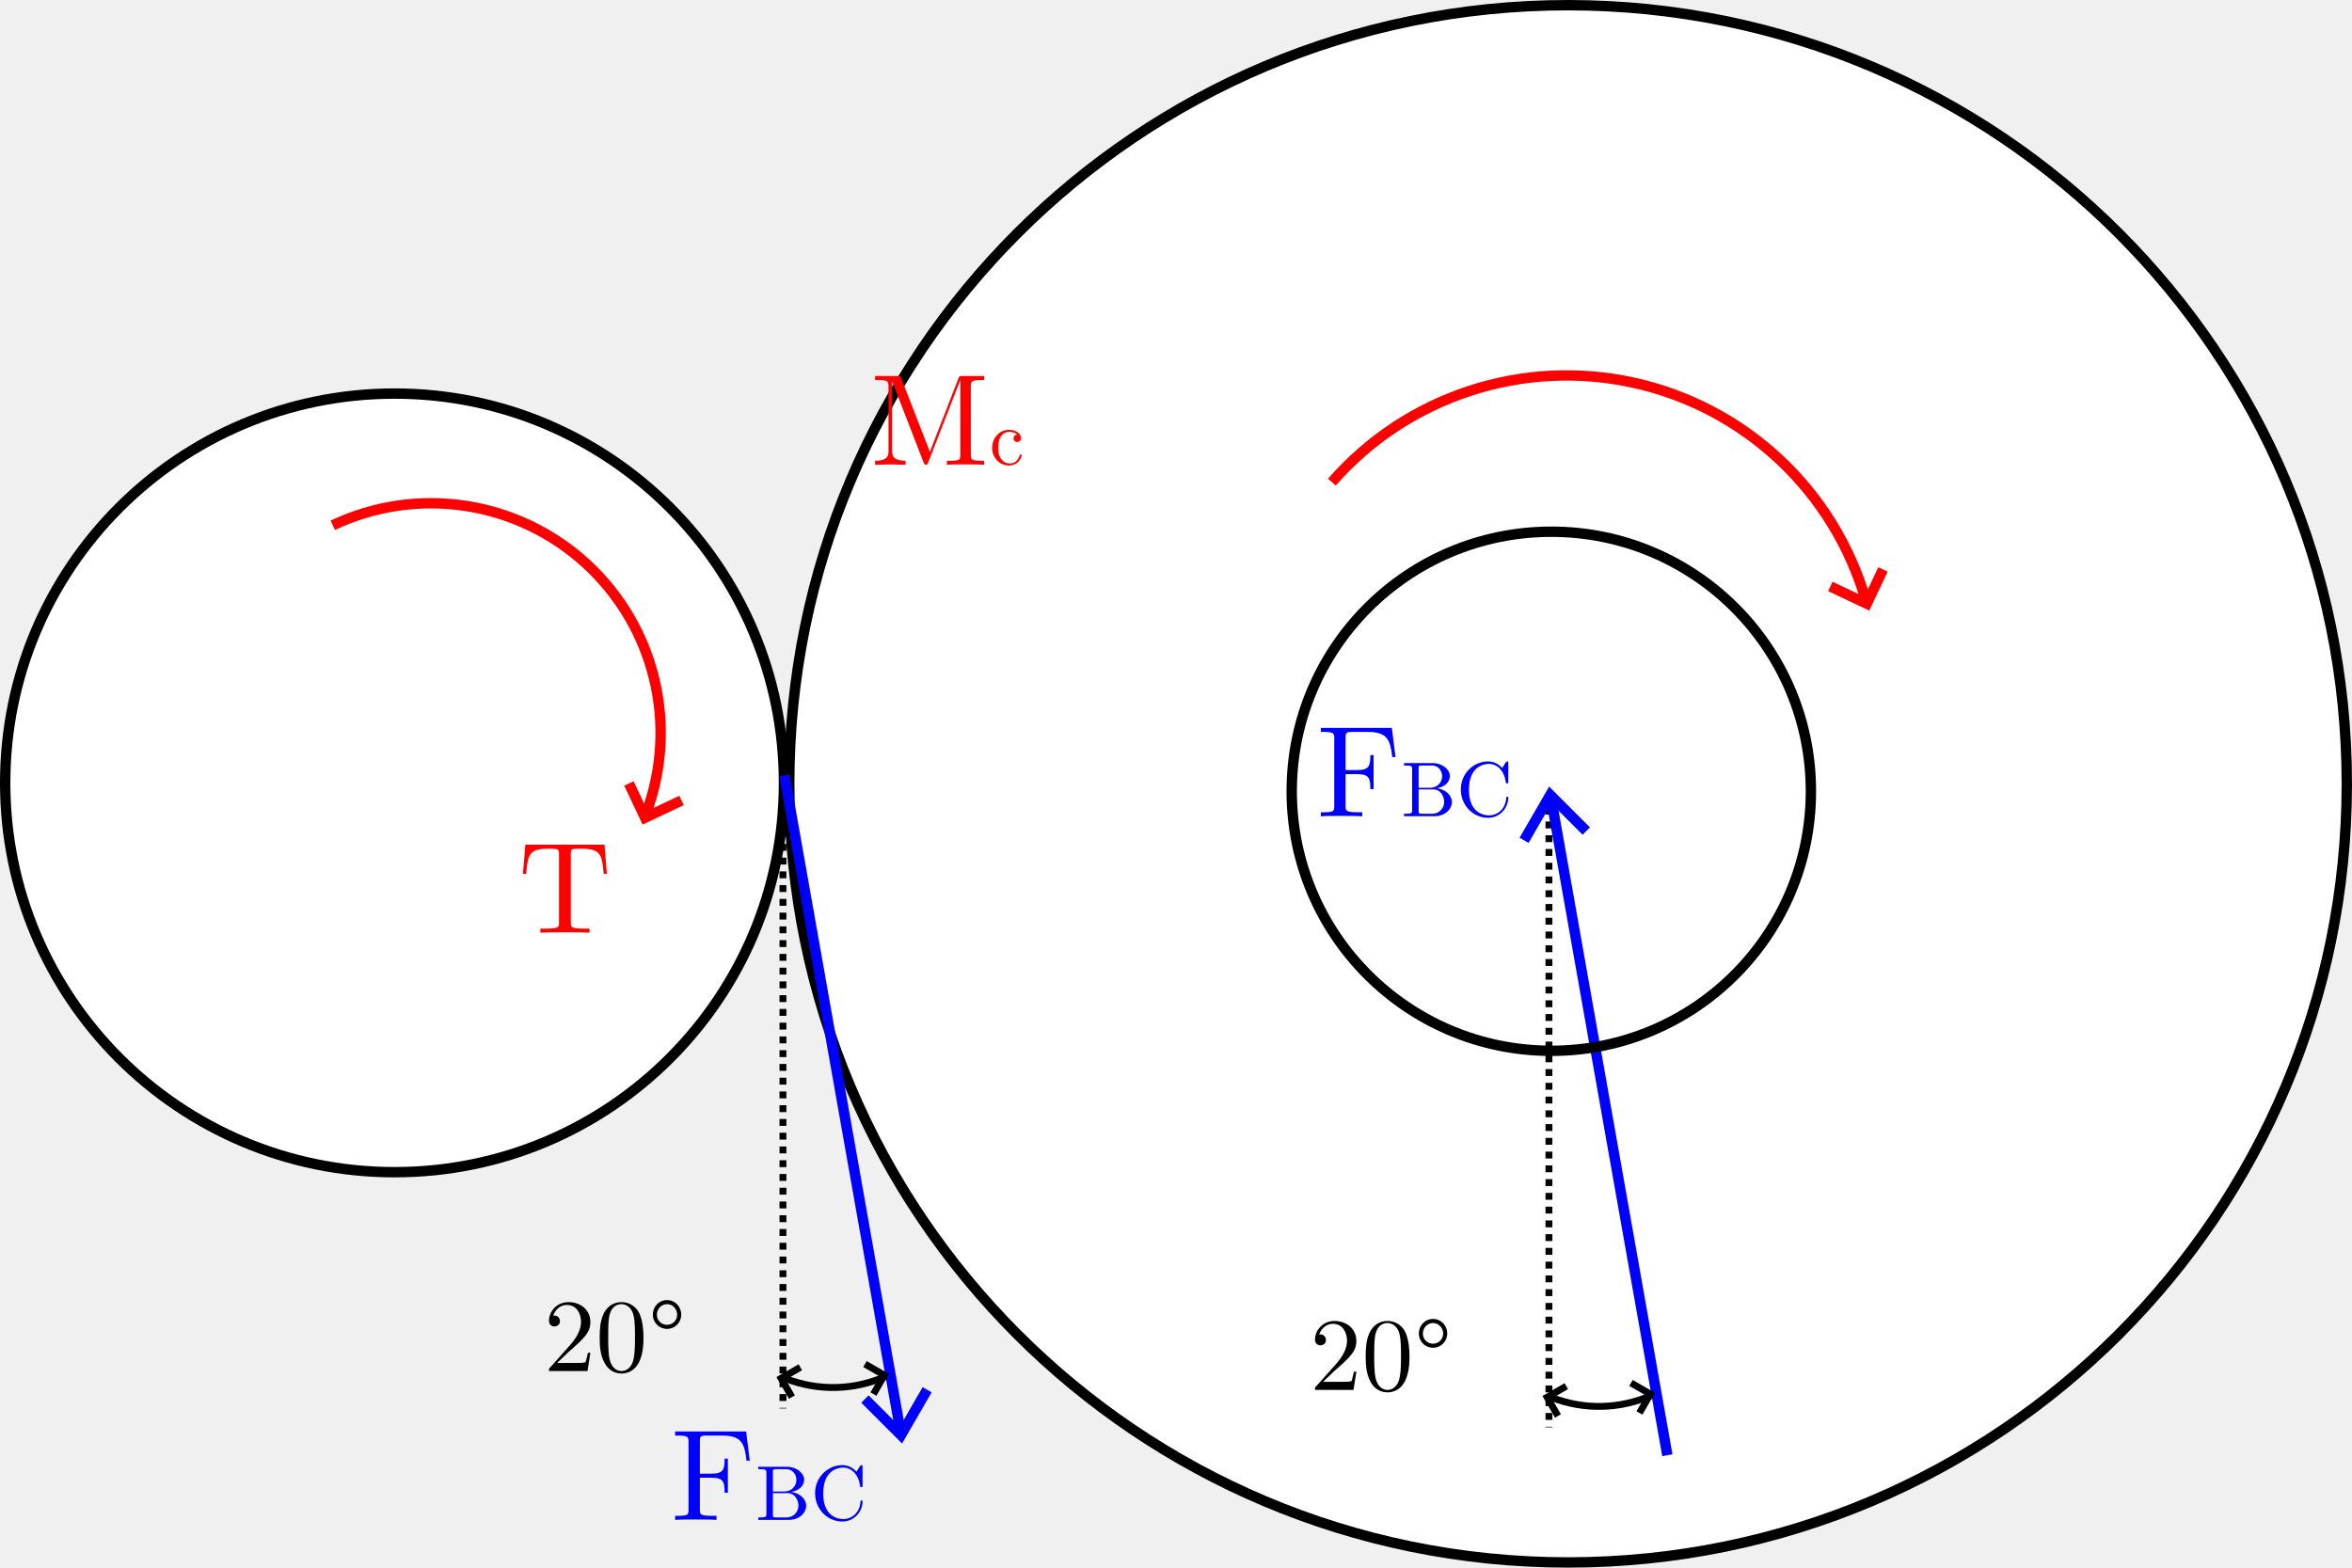
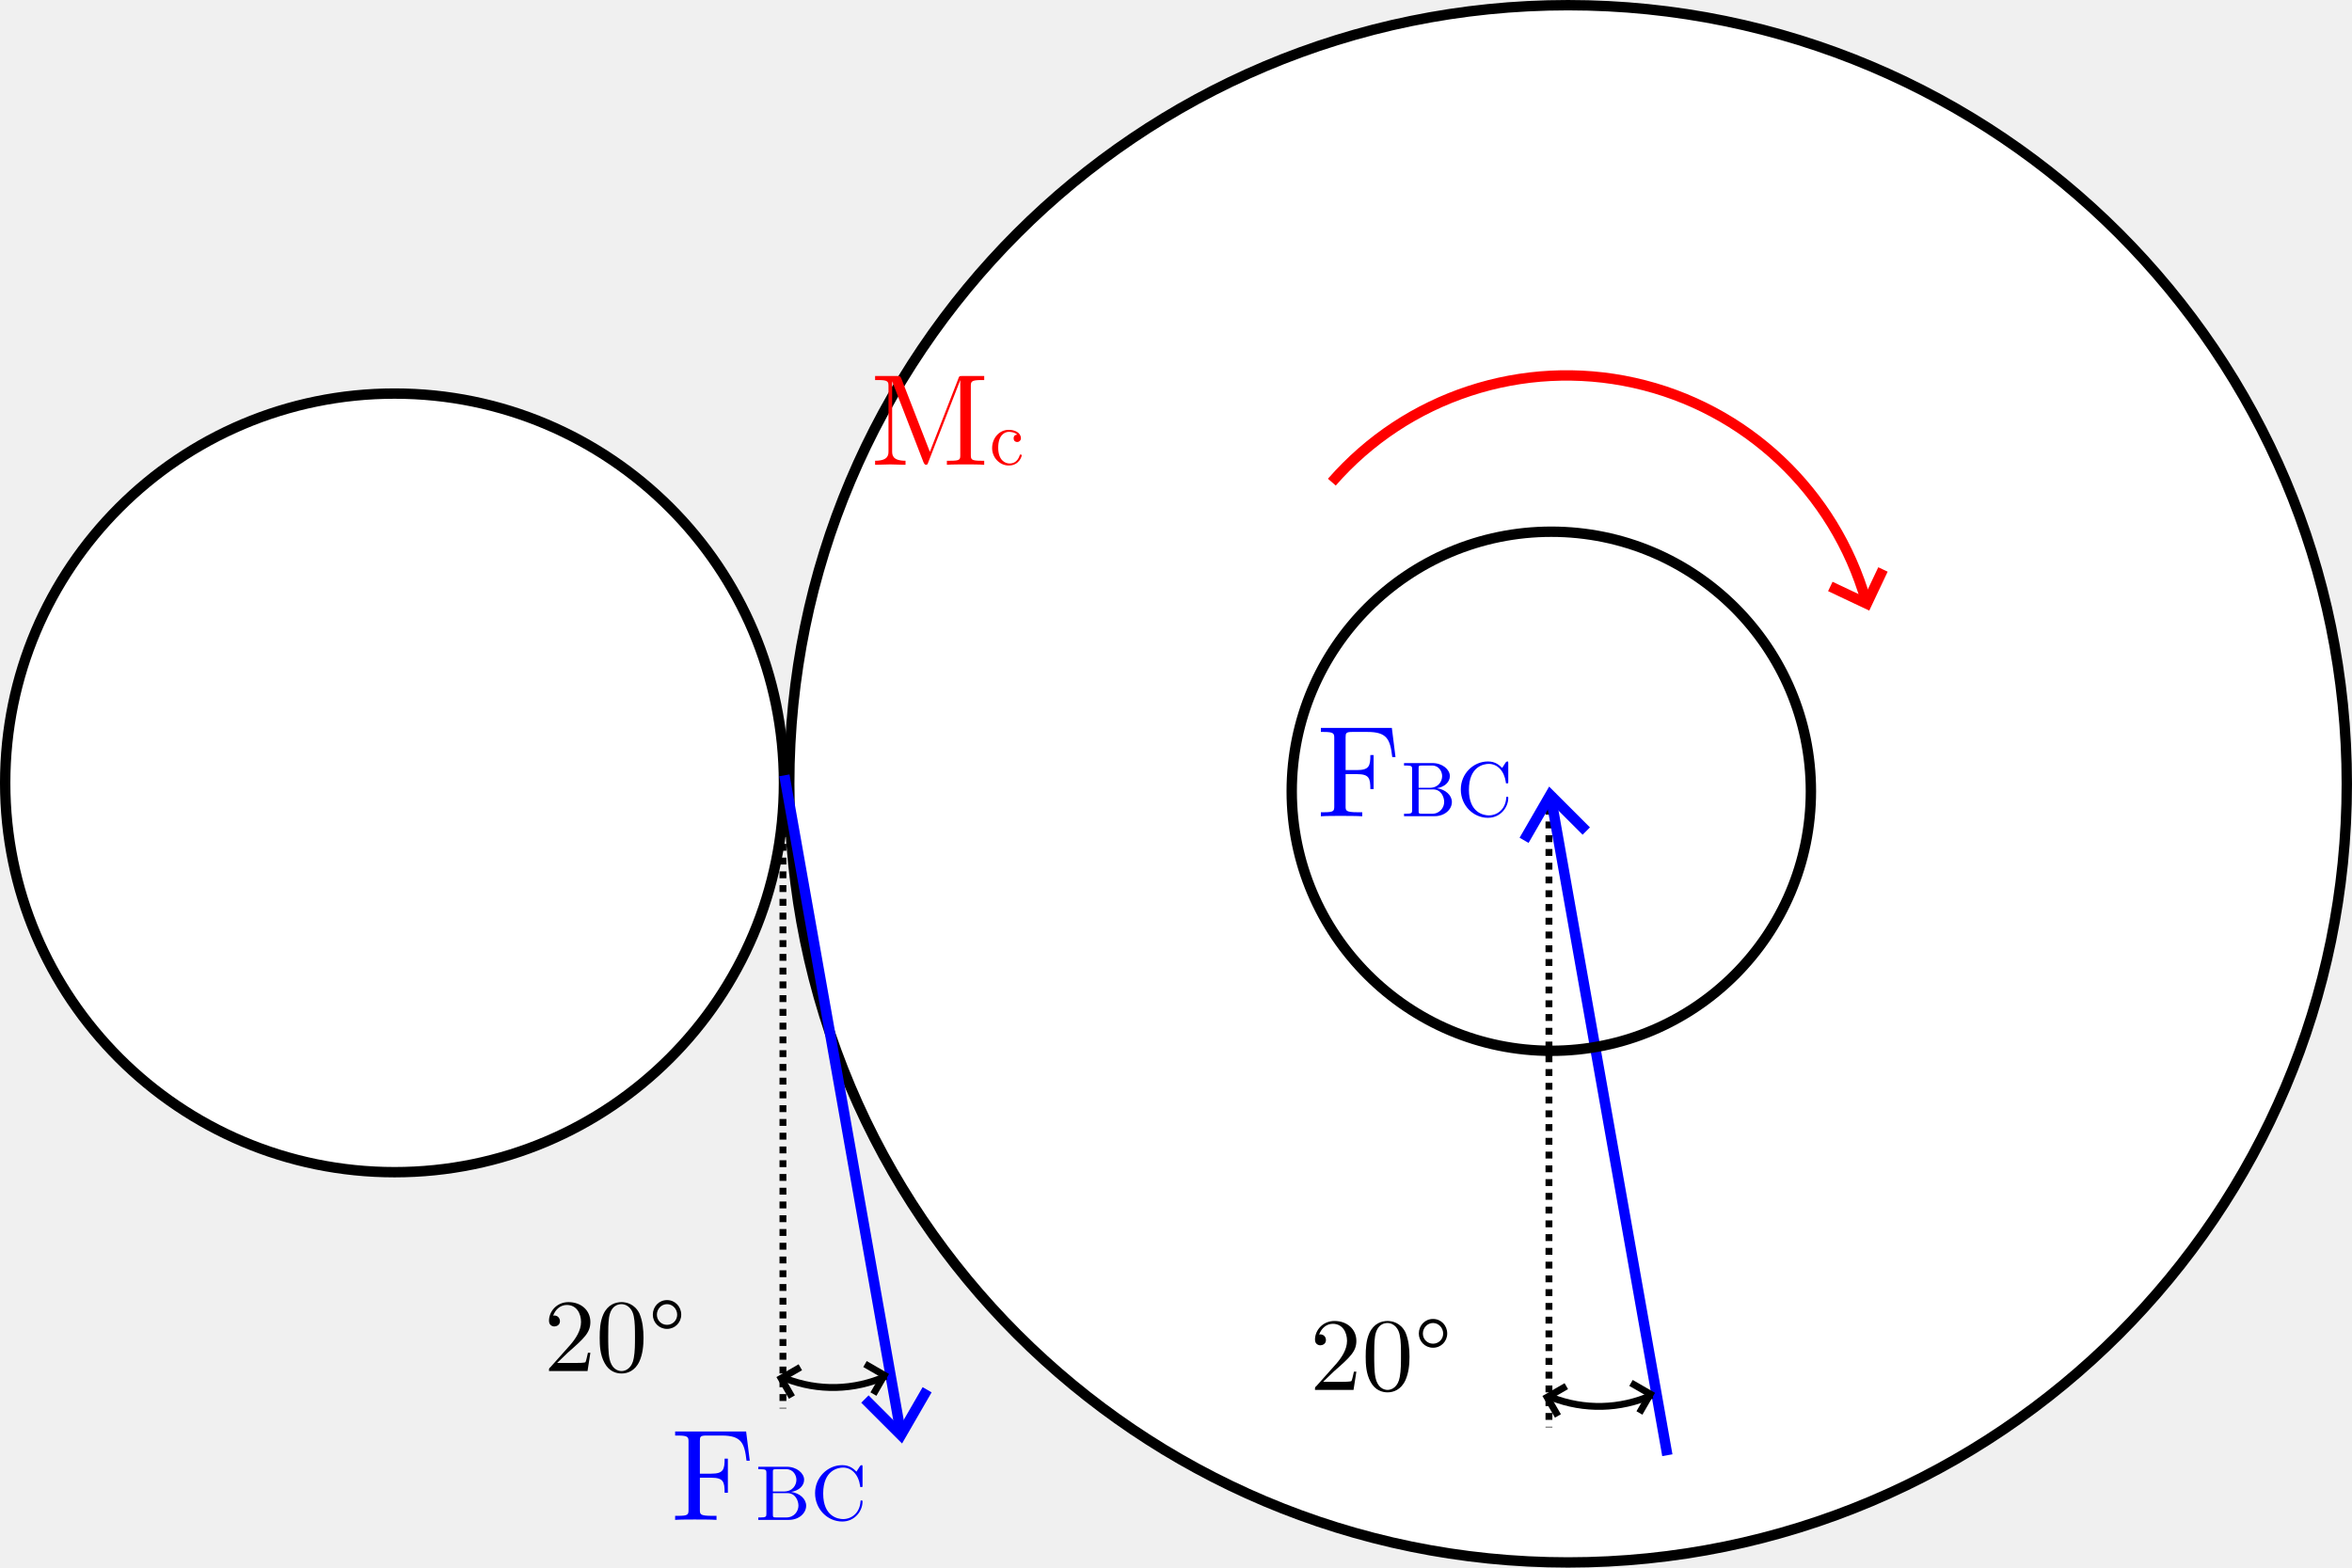
<svg xmlns="http://www.w3.org/2000/svg" width="90.604mm" height="60.4mm" viewBox="0 0 90.604 60.4" version="1.1" id="svg5">
  <defs id="defs2" />
  <g id="layer1" transform="translate(-39.65634,-22.10677)">
    <circle style="fill:#ffffff;fill-opacity:1;fill-rule:evenodd;stroke:#000000;stroke-width:0.4;stroke-dasharray:none;stroke-dashoffset:0;stroke-opacity:1" id="path234" cx="54.856" cy="52.271" r="15" />
    <circle style="fill:#ffffff;fill-opacity:1;fill-rule:evenodd;stroke:#000000;stroke-width:0.4;stroke-dasharray:none;stroke-dashoffset:0;stroke-opacity:1" id="path234-7" cx="100.06" cy="52.307" r="30" />
-     <g id="g2728" transform="matrix(1,0,0,-1,-0.7836219,104.6438)">
-       <path style="fill:none;fill-rule:evenodd;stroke:#ff0000;stroke-width:0.4;stroke-dasharray:none;stroke-dashoffset:0;stroke-opacity:1" id="path974" d="m 65.345,51.243 a 8.848,8.848 0 0 1 -2.332,9.584 8.848,8.848 0 0 1 -9.754,1.471" />
-       <path style="fill:none;stroke:#ff0000;stroke-width:0.4;stroke-linecap:butt;stroke-linejoin:miter;stroke-dasharray:none;stroke-opacity:1" d="m 64.666,52.351 0.623,-1.319 1.405,0.664" id="path1030" />
-     </g>
-     <text xml:space="preserve" style="font-size:5px;font-family:'Cambria Math';-inkscape-font-specification:'Cambria Math';text-align:center;text-anchor:middle;fill:none;fill-rule:evenodd;stroke:#ff0000;stroke-width:0.4;stroke-dasharray:none;stroke-dashoffset:0;stroke-opacity:1" x="65.569" y="58.042" id="text1086">
-       <tspan id="tspan1084" style="font-size:5px;fill:#ff0000;fill-opacity:1;stroke:none;stroke-width:0.4" x="65.569" y="58.042">T</tspan>
-     </text>
    <text xml:space="preserve" style="font-size:5px;font-family:'Cambria Math';-inkscape-font-specification:'Cambria Math';text-align:center;text-anchor:middle;fill:none;fill-rule:evenodd;stroke:#ff0000;stroke-width:0.4;stroke-dasharray:none;stroke-dashoffset:0;stroke-opacity:1" x="79.232" y="80.668" id="text1086-3">
      <tspan id="tspan1084-4" style="font-size:5px;fill:#0000ff;fill-opacity:1;stroke:none;stroke-width:0.4" x="79.232" y="80.668">F<tspan style="font-size:3px;fill:#0000ff;fill-opacity:1" id="tspan3042">BC</tspan>
      </tspan>
    </text>
    <text xml:space="preserve" style="font-size:5px;font-family:'Cambria Math';-inkscape-font-specification:'Cambria Math';text-align:center;text-anchor:middle;fill:none;fill-rule:evenodd;stroke:#ff0000;stroke-width:0.4;stroke-dasharray:none;stroke-dashoffset:0;stroke-opacity:1" x="104.105" y="53.556" id="text1086-3-9">
      <tspan id="tspan1084-4-4" style="font-size:5px;fill:#0000ff;fill-opacity:1;stroke:none;stroke-width:0.4" x="104.105" y="53.556">F<tspan style="font-size:3px;fill:#0000ff;fill-opacity:1" id="tspan3042-4">BC</tspan>
      </tspan>
    </text>
    <path style="fill:none;fill-rule:evenodd;stroke:#ff0000;stroke-width:0.4;stroke-dasharray:none;stroke-dashoffset:0;stroke-opacity:1" id="path974-0" d="m 90.962,40.684 a 12,12 0 0 1 11.65,-3.825 12,12 0 0 1 8.928,8.406" />
    <path style="fill:none;stroke:#ff0000;stroke-width:0.4;stroke-linecap:butt;stroke-linejoin:miter;stroke-dasharray:none;stroke-opacity:1" d="m 112.192,44.048 -0.623,1.319 -1.405,-0.664" id="path1030-1" />
    <text xml:space="preserve" style="font-size:5px;font-family:'Cambria Math';-inkscape-font-specification:'Cambria Math';text-align:center;text-anchor:middle;fill:none;fill-rule:evenodd;stroke:#ff0000;stroke-width:0.4;stroke-dasharray:none;stroke-dashoffset:0;stroke-opacity:1" x="86.101" y="40.013" id="text1086-2">
      <tspan id="tspan1084-9" style="font-size:5px;fill:#ff0000;fill-opacity:1;stroke:none;stroke-width:0.4" x="86.101" y="40.013">M<tspan style="font-size:3px" id="tspan2364">c</tspan>
      </tspan>
    </text>
    <text xml:space="preserve" style="font-size:4px;font-family:'Cambria Math';-inkscape-font-specification:'Cambria Math';text-align:center;text-anchor:middle;fill:none;fill-rule:evenodd;stroke:#ff0000;stroke-width:0.4;stroke-dasharray:none;stroke-dashoffset:0;stroke-opacity:1" x="66.673" y="74.935" id="text1086-6">
      <tspan id="tspan1084-3" style="font-size:4px;fill:#000000;fill-opacity:1;stroke:none;stroke-width:0.4" x="66.673" y="74.935">20°</tspan>
    </text>
    <path style="fill:none;stroke:#000000;stroke-width:0.265;stroke-linecap:butt;stroke-linejoin:miter;stroke-dasharray:0.265, 0.265;stroke-dashoffset:0;stroke-opacity:1" d="M 69.817,52.501 V 76.374" id="path1194" />
    <path style="fill:none;stroke:#0000ff;stroke-width:0.4;stroke-linecap:butt;stroke-linejoin:miter;stroke-dasharray:none;stroke-opacity:1" d="M 69.873,51.98 74.379,77.448" id="path1190" />
    <path style="fill:none;stroke:#0000ff;stroke-width:0.4;stroke-linecap:butt;stroke-linejoin:miter;stroke-dasharray:none;stroke-opacity:1" d="m 72.975,76.011 1.388,1.388 1.008,-1.745" id="path1192" />
    <path style="fill:none;fill-opacity:1;fill-rule:evenodd;stroke:#000000;stroke-width:0.265;stroke-dasharray:none;stroke-dashoffset:0;stroke-opacity:1" id="path1249" d="m 73.787,75.132 a 5,5 0 0 1 -3.866,0.091" />
    <path style="fill:none;stroke:#000000;stroke-width:0.265px;stroke-linecap:butt;stroke-linejoin:miter;stroke-opacity:1" d="M 70.163,75.935 69.747,75.214 70.487,74.787" id="path1409" />
    <path style="fill:none;stroke:#000000;stroke-width:0.265px;stroke-linecap:butt;stroke-linejoin:miter;stroke-opacity:1" d="m 73.303,75.82 0.42,-0.727 -0.745,-0.43" id="path1411" />
    <text xml:space="preserve" style="font-size:4px;font-family:'Cambria Math';-inkscape-font-specification:'Cambria Math';text-align:center;text-anchor:middle;fill:none;fill-rule:evenodd;stroke:#ff0000;stroke-width:0.4;stroke-dasharray:none;stroke-dashoffset:0;stroke-opacity:1" x="96.181" y="75.663" id="text1086-6-5">
      <tspan id="tspan1084-3-4" style="font-size:4px;fill:#000000;fill-opacity:1;stroke:none;stroke-width:0.4" x="96.181" y="75.663">20°</tspan>
    </text>
    <path style="fill:none;stroke:#000000;stroke-width:0.265;stroke-linecap:butt;stroke-linejoin:miter;stroke-dasharray:0.265, 0.265;stroke-dashoffset:0;stroke-opacity:1" d="M 99.325,53.229 V 77.102" id="path1194-8" />
    <path style="fill:none;stroke:#0000ff;stroke-width:0.4;stroke-linecap:butt;stroke-linejoin:miter;stroke-dasharray:none;stroke-opacity:1" d="m 99.38,52.708 4.506,25.468" id="path1190-3" />
    <path style="fill:none;stroke:#0000ff;stroke-width:0.4;stroke-linecap:butt;stroke-linejoin:miter;stroke-dasharray:none;stroke-opacity:1" d="m 100.763,54.127 -1.388,-1.388 -1.008,1.745" id="path1192-4" />
    <path style="fill:none;fill-opacity:1;fill-rule:evenodd;stroke:#000000;stroke-width:0.265;stroke-dasharray:none;stroke-dashoffset:0;stroke-opacity:1" id="path1249-2" d="m 103.294,75.86 a 5,5 0 0 1 -3.866,0.091" />
    <path style="fill:none;stroke:#000000;stroke-width:0.265px;stroke-linecap:butt;stroke-linejoin:miter;stroke-opacity:1" d="M 99.671,76.663 99.255,75.942 99.994,75.515" id="path1409-7" />
    <path style="fill:none;stroke:#000000;stroke-width:0.265px;stroke-linecap:butt;stroke-linejoin:miter;stroke-opacity:1" d="m 102.811,76.548 0.42,-0.727 -0.745,-0.43" id="path1411-3" />
    <circle style="fill:none;fill-opacity:1;fill-rule:evenodd;stroke:#000000;stroke-width:0.4;stroke-dasharray:none;stroke-dashoffset:0;stroke-opacity:1" id="path1542" cx="99.416" cy="52.594" r="10" />
  </g>
</svg>
